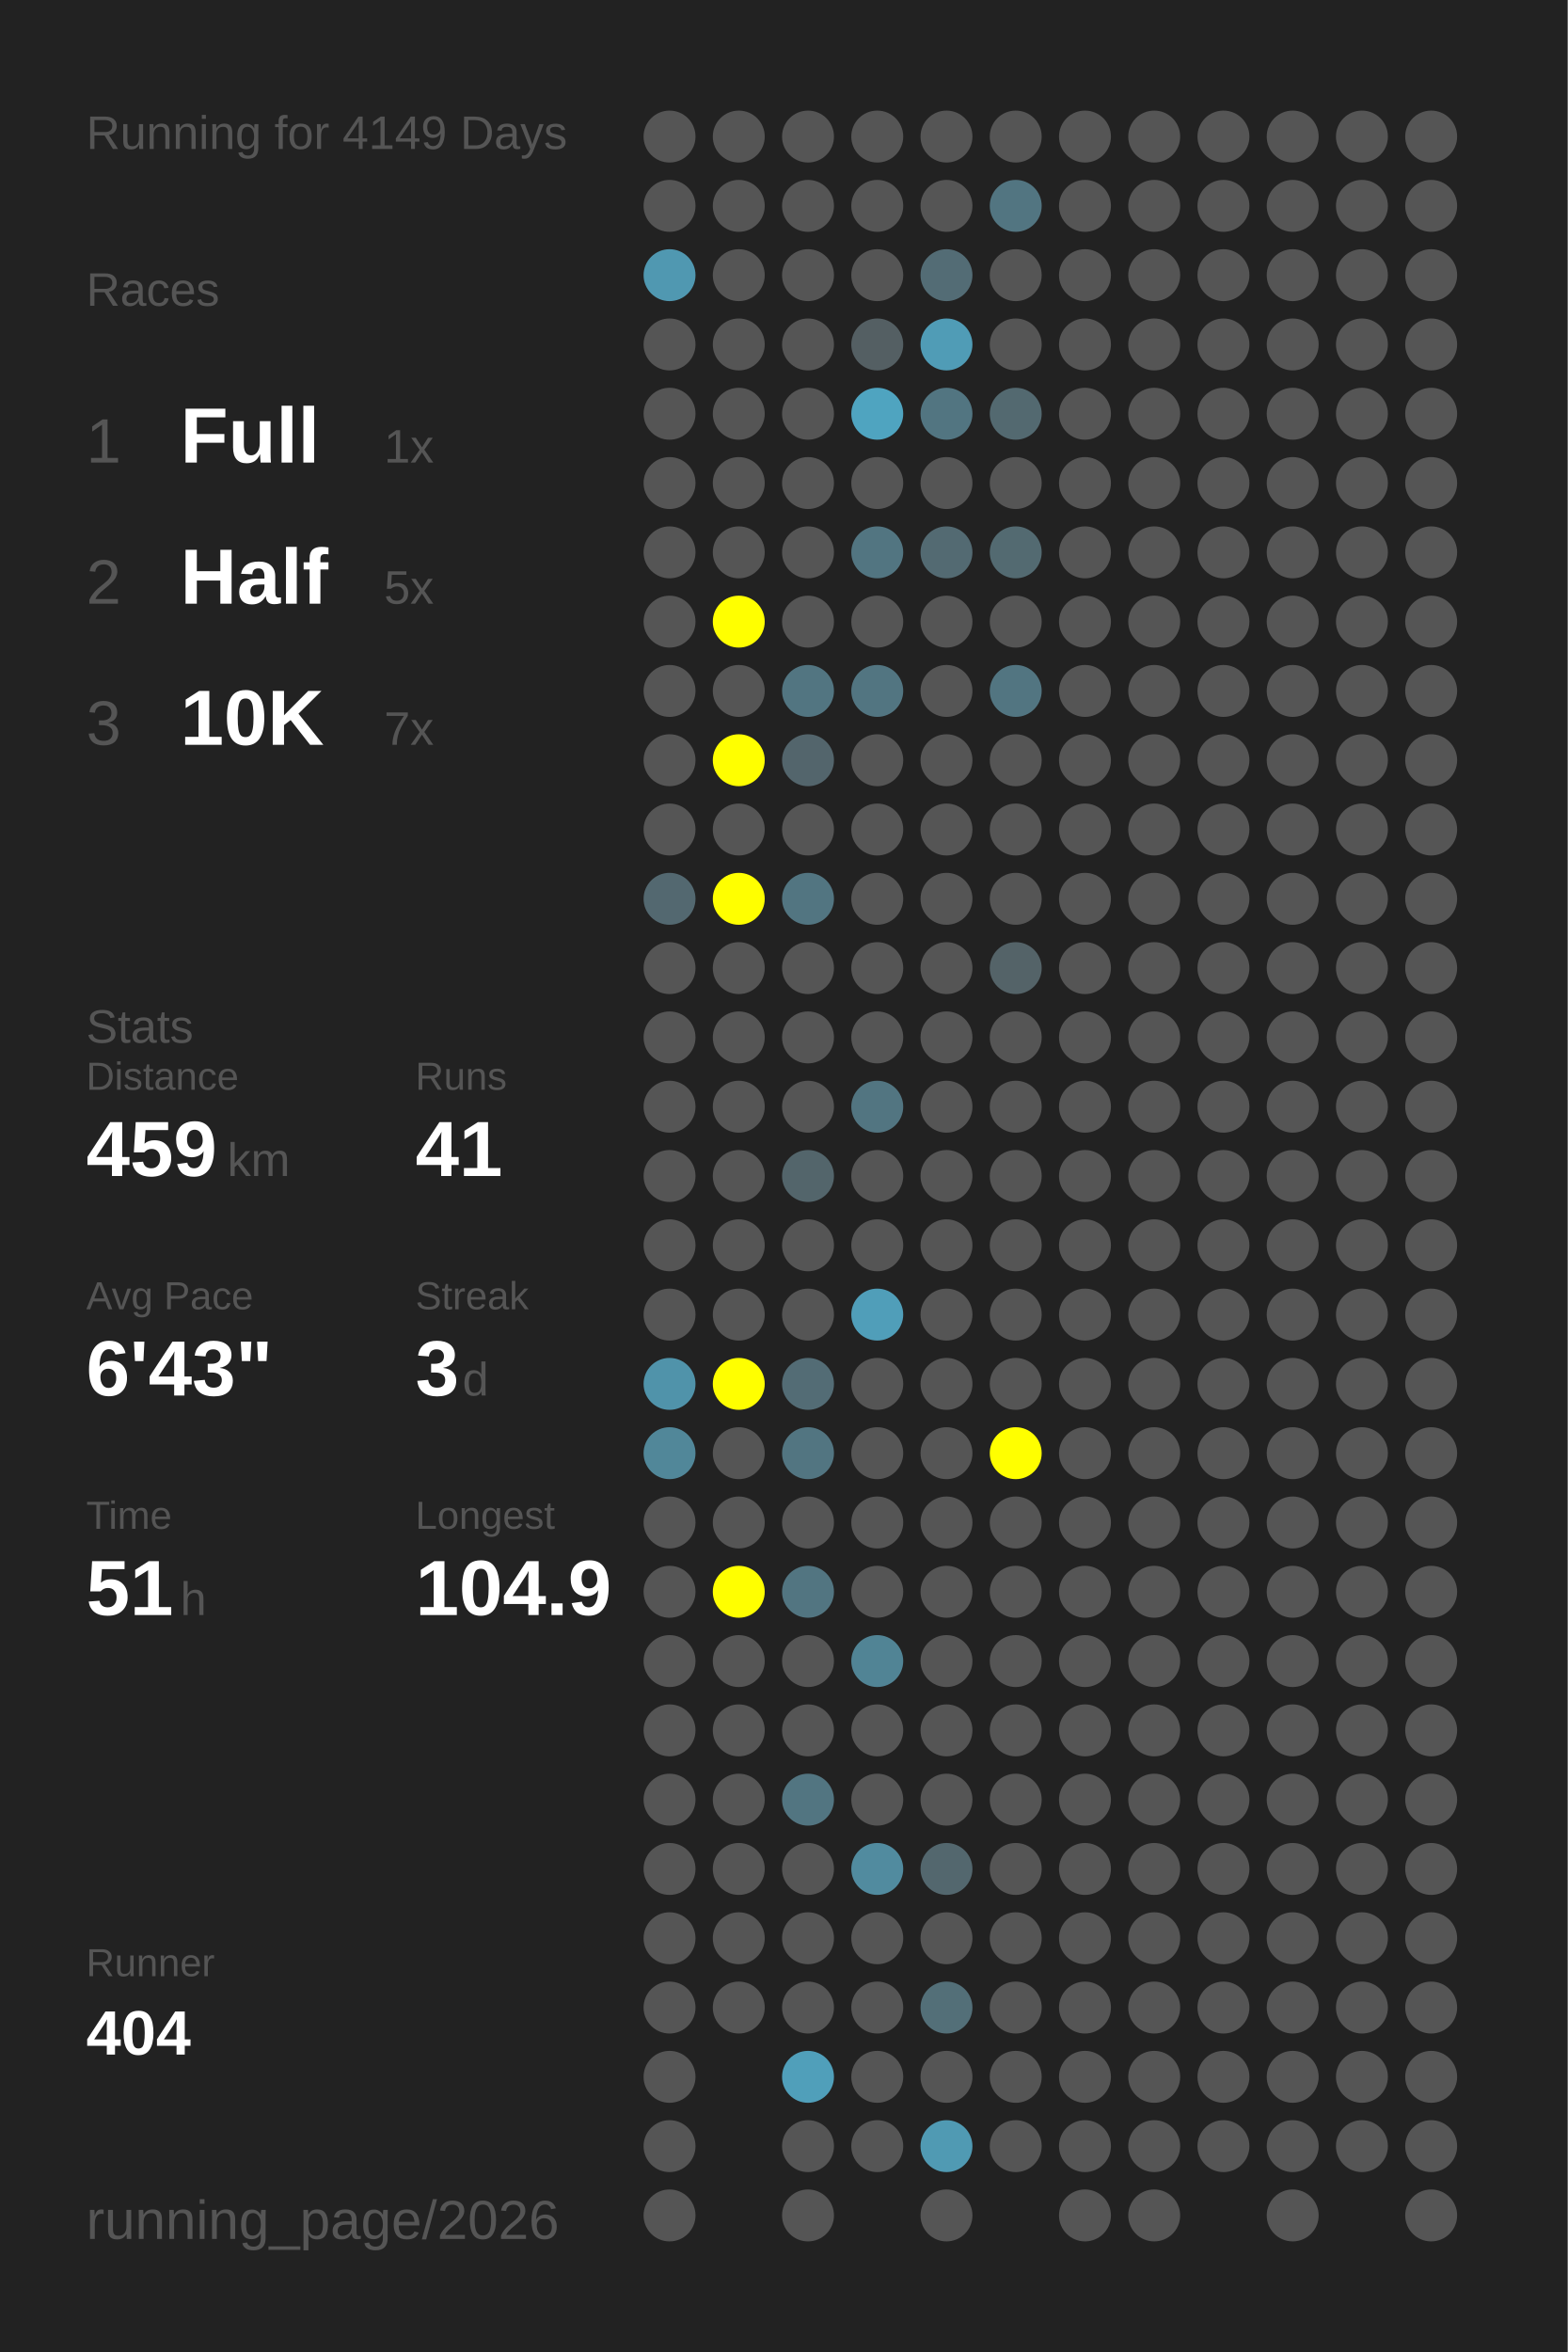
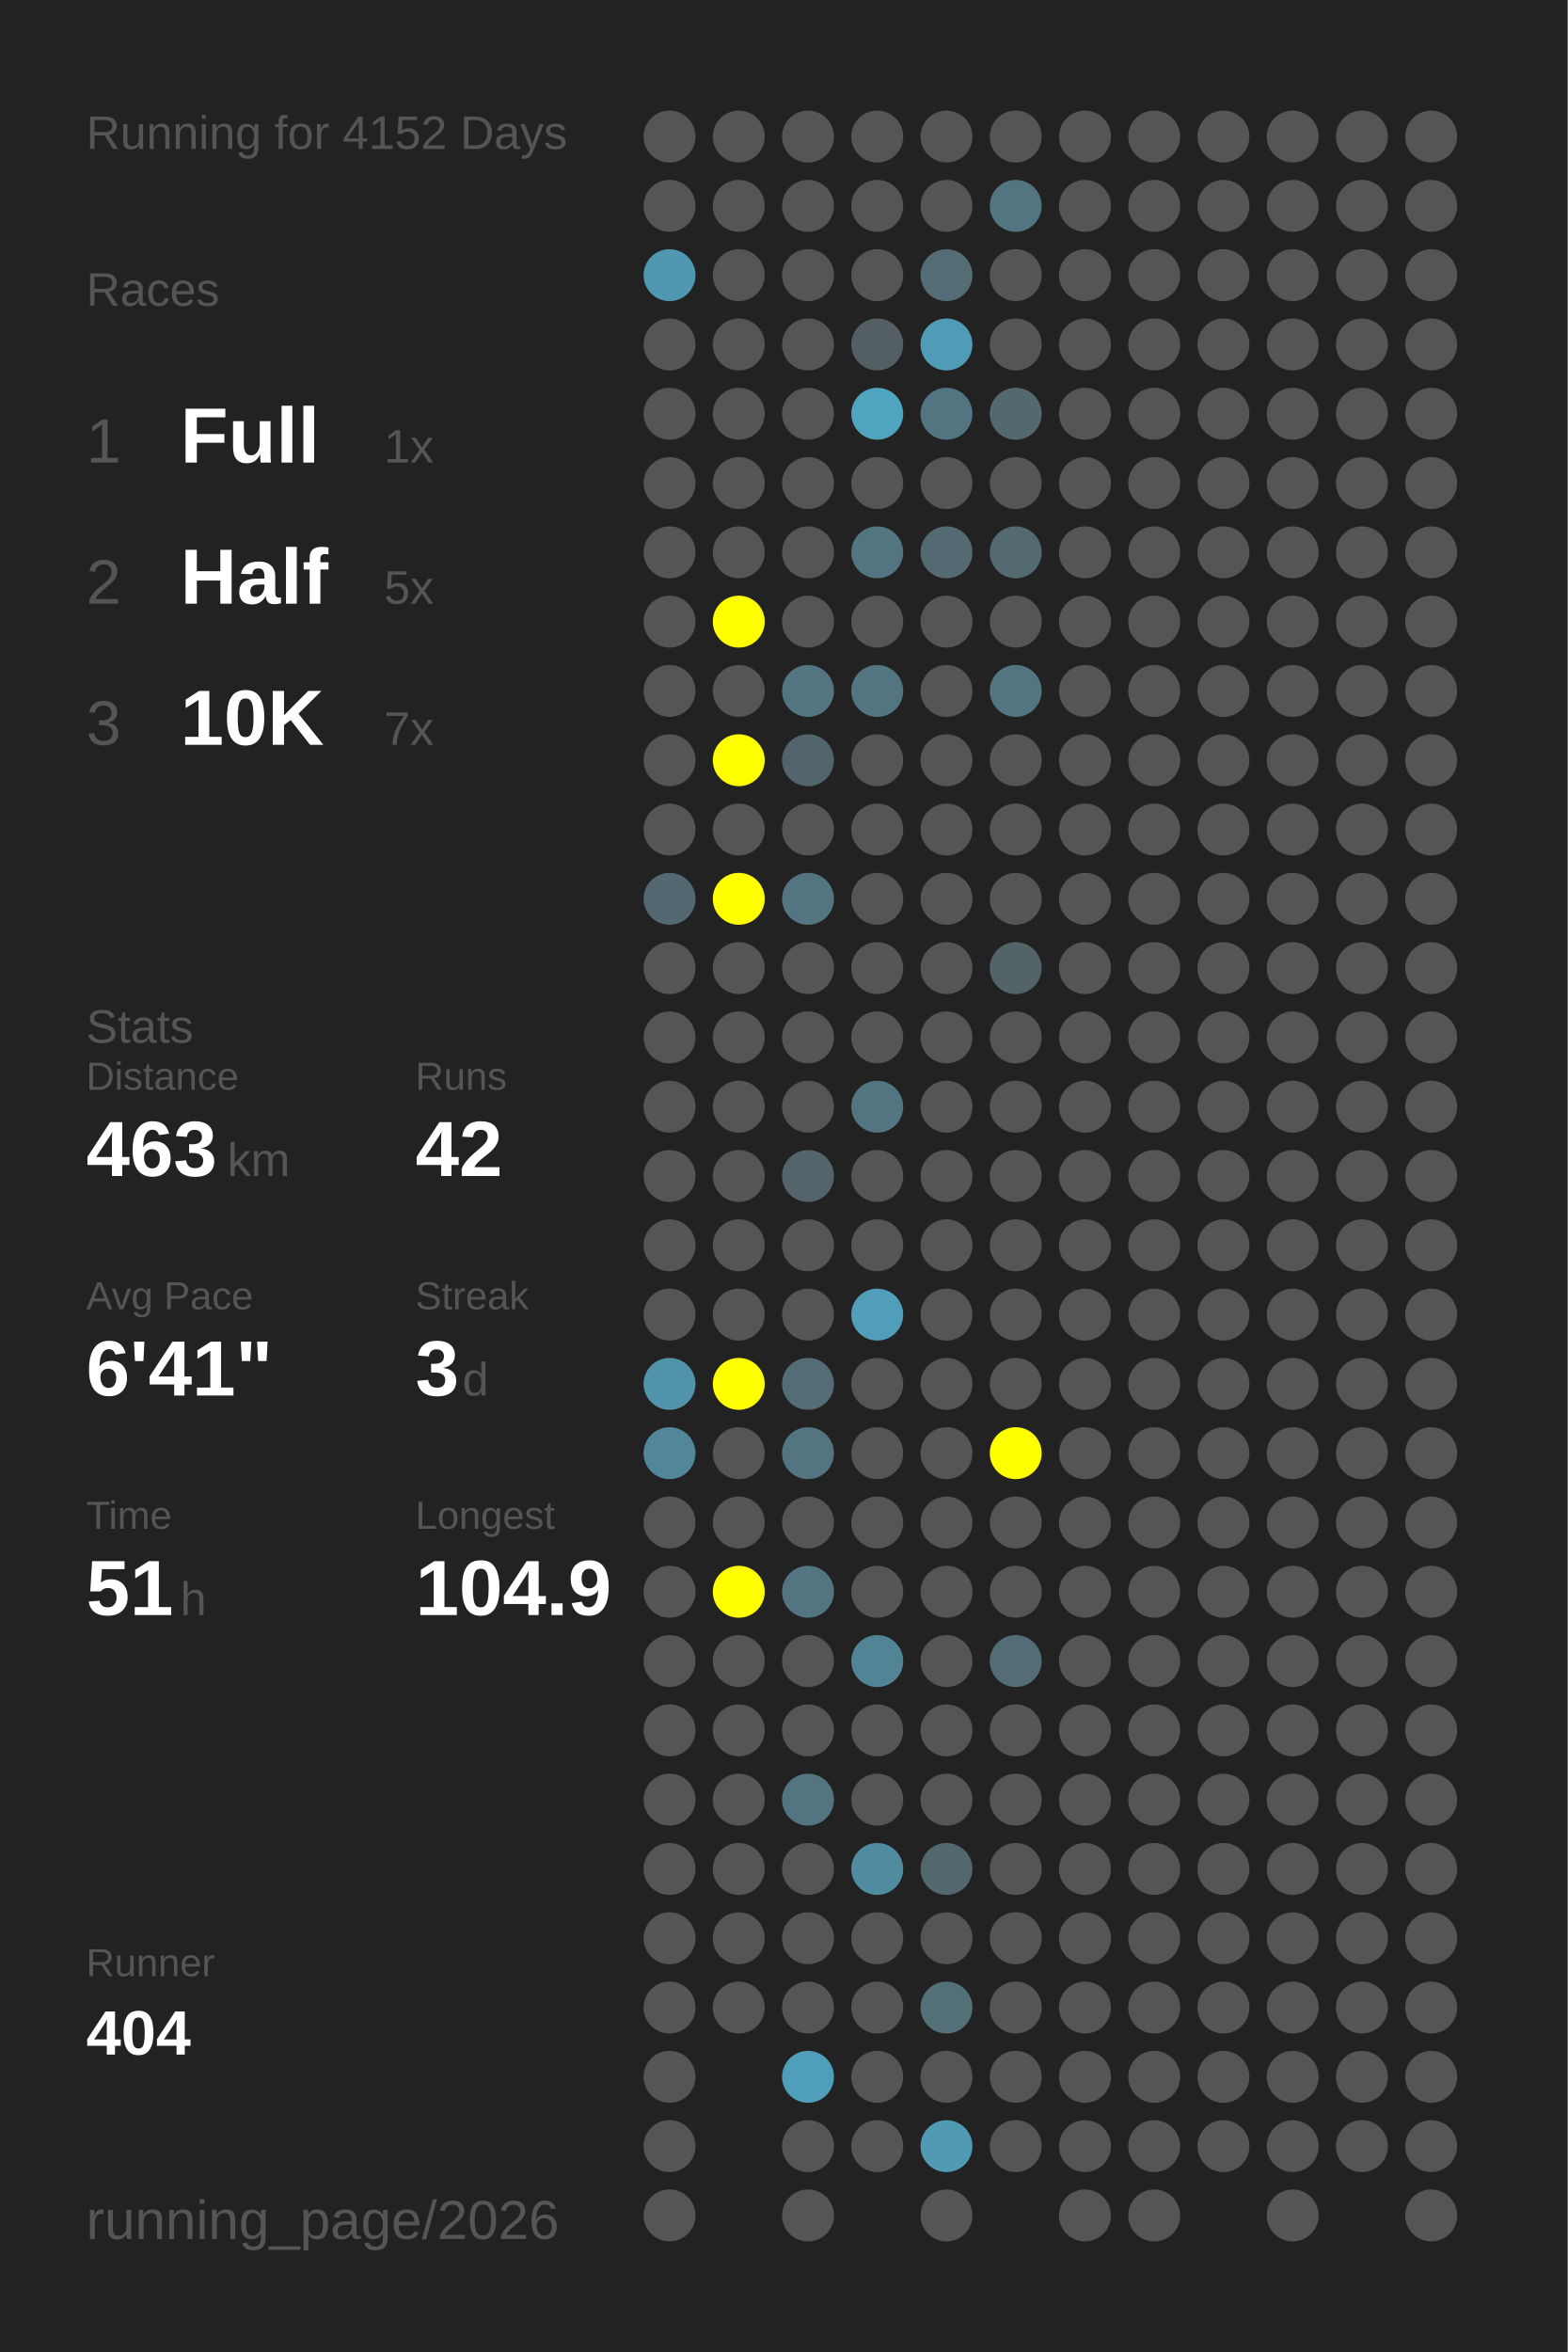
<svg xmlns="http://www.w3.org/2000/svg" baseProfile="full" height="300mm" version="1.1" viewBox="0,0,200,300" width="200mm">
  <defs />
  <rect fill="#222222" height="300" width="200" x="0" y="0" />
-   <text fill="#555555" style="font-size:6px; font-family:Arial;" x="11" y="19">Running for 4149 Days</text>
+   <text fill="#555555" style="font-size:6px; font-family:Arial;" x="11" y="19">Running for 4152 Days</text>
  <text fill="#555555" style="font-size:6px; font-family:Arial;" x="11" y="39">Races</text>
  <text fill="#555555" style="font-size:8px; font-family:Arial;" x="11" y="59">1</text>
  <text fill="#FFFFFF" style="font-size:10px; font-family:Arial; font-weight:bold;" x="23" y="59">Full</text>
  <text fill="#555555" style="font-size:6px; font-family:Arial;" x="49" y="59">1x</text>
  <text fill="#555555" style="font-size:8px; font-family:Arial;" x="11" y="77">2</text>
  <text fill="#FFFFFF" style="font-size:10px; font-family:Arial; font-weight:bold;" x="23" y="77">Half</text>
  <text fill="#555555" style="font-size:6px; font-family:Arial;" x="49" y="77">5x</text>
  <text fill="#555555" style="font-size:8px; font-family:Arial;" x="11" y="95">3</text>
  <text fill="#FFFFFF" style="font-size:10px; font-family:Arial; font-weight:bold;" x="23" y="95">10K</text>
  <text fill="#555555" style="font-size:6px; font-family:Arial;" x="49" y="95">7x</text>
  <text fill="#555555" style="font-size:6px; font-family:Arial;" x="11" y="133">Stats</text>
  <text fill="#555555" style="font-size:5px; font-family:Arial;" x="11" y="139">Distance</text>
-   <text fill="#FFFFFF" style="font-size:10px; font-family:Arial; font-weight:bold;" x="11" y="150">459</text>
+   <text fill="#FFFFFF" style="font-size:10px; font-family:Arial; font-weight:bold;" x="11" y="150">463</text>
  <text fill="#555555" style="font-size:6px; font-family:Arial;" x="29" y="150">km</text>
  <text fill="#555555" style="font-size:5px; font-family:Arial;" x="53" y="139">Runs</text>
-   <text fill="#FFFFFF" style="font-size:10px; font-family:Arial; font-weight:bold;" x="53" y="150">41</text>
+   <text fill="#FFFFFF" style="font-size:10px; font-family:Arial; font-weight:bold;" x="53" y="150">42</text>
  <text fill="#555555" style="font-size:5px; font-family:Arial;" x="11" y="167">Avg Pace</text>
-   <text fill="#FFFFFF" style="font-size:10px; font-family:Arial; font-weight:bold;" x="11" y="178">6'43"</text>
+   <text fill="#FFFFFF" style="font-size:10px; font-family:Arial; font-weight:bold;" x="11" y="178">6'41"</text>
  <text fill="#555555" style="font-size:5px; font-family:Arial;" x="53" y="167">Streak</text>
  <text fill="#FFFFFF" style="font-size:10px; font-family:Arial; font-weight:bold;" x="53" y="178">3</text>
  <text fill="#555555" style="font-size:6px; font-family:Arial;" x="59" y="178">d</text>
  <text fill="#555555" style="font-size:5px; font-family:Arial;" x="11" y="195">Time</text>
  <text fill="#FFFFFF" style="font-size:10px; font-family:Arial; font-weight:bold;" x="11" y="206">51</text>
  <text fill="#555555" style="font-size:6px; font-family:Arial;" x="23" y="206">h</text>
  <text fill="#555555" style="font-size:5px; font-family:Arial;" x="53" y="195">Longest</text>
  <text fill="#FFFFFF" style="font-size:10px; font-family:Arial; font-weight:bold;" x="53" y="206">104.9</text>
  <text fill="#555555" style="font-size:5px; font-family:Arial;" x="11" y="252.065">Runner</text>
  <text fill="#FFFFFF" style="font-size:8px; font-family:Arial; font-weight:bold;" x="11" y="262.065">404</text>
  <text fill="#555555" style="font-size:7px; font-family:Arial;" x="11" y="285.581">running_page/2026</text>
  <circle cx="85.417" cy="17.419" fill="#555555" r="3.312" />
  <circle cx="85.417" cy="26.258" fill="#555555" r="3.312" />
  <circle cx="85.417" cy="35.097" fill="#5098b1" r="3.312" />
  <circle cx="85.417" cy="43.935" fill="#555555" r="3.312" />
  <circle cx="85.417" cy="52.774" fill="#555555" r="3.312" />
  <circle cx="85.417" cy="61.613" fill="#555555" r="3.312" />
  <circle cx="85.417" cy="70.452" fill="#555555" r="3.312" />
  <circle cx="85.417" cy="79.29" fill="#555555" r="3.312" />
  <circle cx="85.417" cy="88.129" fill="#555555" r="3.312" />
  <circle cx="85.417" cy="96.968" fill="#555555" r="3.312" />
  <circle cx="85.417" cy="105.806" fill="#555555" r="3.312" />
  <circle cx="85.417" cy="114.645" fill="#536870" r="3.312" />
  <circle cx="85.417" cy="123.484" fill="#555555" r="3.312" />
  <circle cx="85.417" cy="132.323" fill="#555555" r="3.312" />
  <circle cx="85.417" cy="141.161" fill="#555555" r="3.312" />
  <circle cx="85.417" cy="150" fill="#555555" r="3.312" />
  <circle cx="85.417" cy="158.839" fill="#555555" r="3.312" />
  <circle cx="85.417" cy="167.677" fill="#555555" r="3.312" />
  <circle cx="85.417" cy="176.516" fill="#5093aa" r="3.312" />
  <circle cx="85.417" cy="185.355" fill="#518799" r="3.312" />
  <circle cx="85.417" cy="194.194" fill="#555555" r="3.312" />
  <circle cx="85.417" cy="203.032" fill="#555555" r="3.312" />
  <circle cx="85.417" cy="211.871" fill="#555555" r="3.312" />
  <circle cx="85.417" cy="220.71" fill="#555555" r="3.312" />
  <circle cx="85.417" cy="229.548" fill="#555555" r="3.312" />
  <circle cx="85.417" cy="238.387" fill="#555555" r="3.312" />
  <circle cx="85.417" cy="247.226" fill="#555555" r="3.312" />
  <circle cx="85.417" cy="256.065" fill="#555555" r="3.312" />
  <circle cx="85.417" cy="264.903" fill="#555555" r="3.312" />
  <circle cx="85.417" cy="273.742" fill="#555555" r="3.312" />
  <circle cx="85.417" cy="282.581" fill="#555555" r="3.312" />
  <circle cx="94.25" cy="17.419" fill="#555555" r="3.312" />
  <circle cx="94.25" cy="26.258" fill="#555555" r="3.312" />
  <circle cx="94.25" cy="35.097" fill="#555555" r="3.312" />
  <circle cx="94.25" cy="43.935" fill="#555555" r="3.312" />
  <circle cx="94.25" cy="52.774" fill="#555555" r="3.312" />
  <circle cx="94.25" cy="61.613" fill="#555555" r="3.312" />
  <circle cx="94.25" cy="70.452" fill="#555555" r="3.312" />
  <circle cx="94.25" cy="79.29" fill="#FFFF00" r="3.312" />
  <circle cx="94.25" cy="88.129" fill="#555555" r="3.312" />
  <circle cx="94.25" cy="96.968" fill="#FFFF00" r="3.312" />
  <circle cx="94.25" cy="105.806" fill="#555555" r="3.312" />
  <circle cx="94.25" cy="114.645" fill="#FFFF00" r="3.312" />
  <circle cx="94.25" cy="123.484" fill="#555555" r="3.312" />
  <circle cx="94.25" cy="132.323" fill="#555555" r="3.312" />
  <circle cx="94.25" cy="141.161" fill="#555555" r="3.312" />
  <circle cx="94.25" cy="150" fill="#555555" r="3.312" />
  <circle cx="94.25" cy="158.839" fill="#555555" r="3.312" />
  <circle cx="94.25" cy="167.677" fill="#555555" r="3.312" />
  <circle cx="94.25" cy="176.516" fill="#FFFF00" r="3.312" />
  <circle cx="94.25" cy="185.355" fill="#555555" r="3.312" />
  <circle cx="94.25" cy="194.194" fill="#555555" r="3.312" />
  <circle cx="94.25" cy="203.032" fill="#FFFF00" r="3.312" />
  <circle cx="94.25" cy="211.871" fill="#555555" r="3.312" />
  <circle cx="94.25" cy="220.71" fill="#555555" r="3.312" />
  <circle cx="94.25" cy="229.548" fill="#555555" r="3.312" />
  <circle cx="94.25" cy="238.387" fill="#555555" r="3.312" />
  <circle cx="94.25" cy="247.226" fill="#555555" r="3.312" />
  <circle cx="94.25" cy="256.065" fill="#555555" r="3.312" />
  <circle cx="103.083" cy="17.419" fill="#555555" r="3.312" />
  <circle cx="103.083" cy="26.258" fill="#555555" r="3.312" />
  <circle cx="103.083" cy="35.097" fill="#555555" r="3.312" />
  <circle cx="103.083" cy="43.935" fill="#555555" r="3.312" />
  <circle cx="103.083" cy="52.774" fill="#555555" r="3.312" />
  <circle cx="103.083" cy="61.613" fill="#555555" r="3.312" />
  <circle cx="103.083" cy="70.452" fill="#555555" r="3.312" />
  <circle cx="103.083" cy="79.29" fill="#555555" r="3.312" />
  <circle cx="103.083" cy="88.129" fill="#527581" r="3.312" />
  <circle cx="103.083" cy="96.968" fill="#53656c" r="3.312" />
  <circle cx="103.083" cy="105.806" fill="#555555" r="3.312" />
  <circle cx="103.083" cy="114.645" fill="#527581" r="3.312" />
  <circle cx="103.083" cy="123.484" fill="#555555" r="3.312" />
  <circle cx="103.083" cy="132.323" fill="#555555" r="3.312" />
  <circle cx="103.083" cy="141.161" fill="#555555" r="3.312" />
  <circle cx="103.083" cy="150" fill="#53656b" r="3.312" />
  <circle cx="103.083" cy="158.839" fill="#555555" r="3.312" />
  <circle cx="103.083" cy="167.677" fill="#555555" r="3.312" />
  <circle cx="103.083" cy="176.516" fill="#536c75" r="3.312" />
  <circle cx="103.083" cy="185.355" fill="#527581" r="3.312" />
  <circle cx="103.083" cy="194.194" fill="#555555" r="3.312" />
  <circle cx="103.083" cy="203.032" fill="#527581" r="3.312" />
  <circle cx="103.083" cy="211.871" fill="#555555" r="3.312" />
  <circle cx="103.083" cy="220.71" fill="#555555" r="3.312" />
  <circle cx="103.083" cy="229.548" fill="#527581" r="3.312" />
  <circle cx="103.083" cy="238.387" fill="#555555" r="3.312" />
  <circle cx="103.083" cy="247.226" fill="#555555" r="3.312" />
  <circle cx="103.083" cy="256.065" fill="#555555" r="3.312" />
  <circle cx="103.083" cy="264.903" fill="#509fba" r="3.312" />
  <circle cx="103.083" cy="273.742" fill="#555555" r="3.312" />
  <circle cx="103.083" cy="282.581" fill="#555555" r="3.312" />
  <circle cx="111.917" cy="17.419" fill="#555555" r="3.312" />
  <circle cx="111.917" cy="26.258" fill="#555555" r="3.312" />
  <circle cx="111.917" cy="35.097" fill="#555555" r="3.312" />
  <circle cx="111.917" cy="43.935" fill="#545f63" r="3.312" />
  <circle cx="111.917" cy="52.774" fill="#4fa4c0" r="3.312" />
  <circle cx="111.917" cy="61.613" fill="#555555" r="3.312" />
  <circle cx="111.917" cy="70.452" fill="#527581" r="3.312" />
  <circle cx="111.917" cy="79.29" fill="#555555" r="3.312" />
  <circle cx="111.917" cy="88.129" fill="#527581" r="3.312" />
  <circle cx="111.917" cy="96.968" fill="#555555" r="3.312" />
  <circle cx="111.917" cy="105.806" fill="#555555" r="3.312" />
  <circle cx="111.917" cy="114.645" fill="#555555" r="3.312" />
  <circle cx="111.917" cy="123.484" fill="#555555" r="3.312" />
  <circle cx="111.917" cy="132.323" fill="#555555" r="3.312" />
  <circle cx="111.917" cy="141.161" fill="#527581" r="3.312" />
  <circle cx="111.917" cy="150" fill="#555555" r="3.312" />
  <circle cx="111.917" cy="158.839" fill="#555555" r="3.312" />
  <circle cx="111.917" cy="167.677" fill="#509eb9" r="3.312" />
  <circle cx="111.917" cy="176.516" fill="#555555" r="3.312" />
  <circle cx="111.917" cy="185.355" fill="#555555" r="3.312" />
  <circle cx="111.917" cy="194.194" fill="#555555" r="3.312" />
  <circle cx="111.917" cy="203.032" fill="#555555" r="3.312" />
  <circle cx="111.917" cy="211.871" fill="#518495" r="3.312" />
  <circle cx="111.917" cy="220.71" fill="#555555" r="3.312" />
  <circle cx="111.917" cy="229.548" fill="#555555" r="3.312" />
  <circle cx="111.917" cy="238.387" fill="#518b9f" r="3.312" />
  <circle cx="111.917" cy="247.226" fill="#555555" r="3.312" />
  <circle cx="111.917" cy="256.065" fill="#555555" r="3.312" />
  <circle cx="111.917" cy="264.903" fill="#555555" r="3.312" />
  <circle cx="111.917" cy="273.742" fill="#555555" r="3.312" />
  <circle cx="120.75" cy="17.419" fill="#555555" r="3.312" />
  <circle cx="120.75" cy="26.258" fill="#555555" r="3.312" />
  <circle cx="120.75" cy="35.097" fill="#536c75" r="3.312" />
  <circle cx="120.75" cy="43.935" fill="#509cb6" r="3.312" />
  <circle cx="120.75" cy="52.774" fill="#527581" r="3.312" />
  <circle cx="120.75" cy="61.613" fill="#555555" r="3.312" />
  <circle cx="120.75" cy="70.452" fill="#536a72" r="3.312" />
  <circle cx="120.75" cy="79.29" fill="#555555" r="3.312" />
  <circle cx="120.75" cy="88.129" fill="#555555" r="3.312" />
  <circle cx="120.75" cy="96.968" fill="#555555" r="3.312" />
  <circle cx="120.75" cy="105.806" fill="#555555" r="3.312" />
  <circle cx="120.75" cy="114.645" fill="#555555" r="3.312" />
  <circle cx="120.75" cy="123.484" fill="#555555" r="3.312" />
  <circle cx="120.75" cy="132.323" fill="#555555" r="3.312" />
  <circle cx="120.75" cy="141.161" fill="#555555" r="3.312" />
  <circle cx="120.75" cy="150" fill="#555555" r="3.312" />
  <circle cx="120.75" cy="158.839" fill="#555555" r="3.312" />
  <circle cx="120.75" cy="167.677" fill="#555555" r="3.312" />
  <circle cx="120.75" cy="176.516" fill="#555555" r="3.312" />
  <circle cx="120.75" cy="185.355" fill="#555555" r="3.312" />
  <circle cx="120.75" cy="194.194" fill="#555555" r="3.312" />
  <circle cx="120.75" cy="203.032" fill="#555555" r="3.312" />
  <circle cx="120.75" cy="211.871" fill="#555555" r="3.312" />
  <circle cx="120.75" cy="220.71" fill="#555555" r="3.312" />
  <circle cx="120.75" cy="229.548" fill="#555555" r="3.312" />
  <circle cx="120.75" cy="238.387" fill="#53676e" r="3.312" />
  <circle cx="120.75" cy="247.226" fill="#555555" r="3.312" />
  <circle cx="120.75" cy="256.065" fill="#536f78" r="3.312" />
  <circle cx="120.75" cy="264.903" fill="#555555" r="3.312" />
  <circle cx="120.75" cy="273.742" fill="#509ab3" r="3.312" />
  <circle cx="120.75" cy="282.581" fill="#555555" r="3.312" />
  <circle cx="129.583" cy="17.419" fill="#555555" r="3.312" />
  <circle cx="129.583" cy="26.258" fill="#527581" r="3.312" />
  <circle cx="129.583" cy="35.097" fill="#555555" r="3.312" />
  <circle cx="129.583" cy="43.935" fill="#555555" r="3.312" />
  <circle cx="129.583" cy="52.774" fill="#536970" r="3.312" />
  <circle cx="129.583" cy="61.613" fill="#555555" r="3.312" />
  <circle cx="129.583" cy="70.452" fill="#536a71" r="3.312" />
  <circle cx="129.583" cy="79.29" fill="#555555" r="3.312" />
  <circle cx="129.583" cy="88.129" fill="#527581" r="3.312" />
  <circle cx="129.583" cy="96.968" fill="#555555" r="3.312" />
  <circle cx="129.583" cy="105.806" fill="#555555" r="3.312" />
  <circle cx="129.583" cy="114.645" fill="#555555" r="3.312" />
  <circle cx="129.583" cy="123.484" fill="#546368" r="3.312" />
  <circle cx="129.583" cy="132.323" fill="#555555" r="3.312" />
  <circle cx="129.583" cy="141.161" fill="#555555" r="3.312" />
  <circle cx="129.583" cy="150" fill="#555555" r="3.312" />
  <circle cx="129.583" cy="158.839" fill="#555555" r="3.312" />
  <circle cx="129.583" cy="167.677" fill="#555555" r="3.312" />
  <circle cx="129.583" cy="176.516" fill="#555555" r="3.312" />
  <circle cx="129.583" cy="185.355" fill="#FFFF00" r="3.312" />
  <circle cx="129.583" cy="194.194" fill="#555555" r="3.312" />
  <circle cx="129.583" cy="203.032" fill="#555555" r="3.312" />
-   <circle cx="129.583" cy="211.871" fill="#555555" r="3.312" />
+   <circle cx="129.583" cy="211.871" fill="#536c75" r="3.312" />
  <circle cx="129.583" cy="220.71" fill="#555555" r="3.312" />
  <circle cx="129.583" cy="229.548" fill="#555555" r="3.312" />
  <circle cx="129.583" cy="238.387" fill="#555555" r="3.312" />
  <circle cx="129.583" cy="247.226" fill="#555555" r="3.312" />
  <circle cx="129.583" cy="256.065" fill="#555555" r="3.312" />
  <circle cx="129.583" cy="264.903" fill="#555555" r="3.312" />
  <circle cx="129.583" cy="273.742" fill="#555555" r="3.312" />
  <circle cx="138.417" cy="17.419" fill="#555555" r="3.312" />
  <circle cx="138.417" cy="26.258" fill="#555555" r="3.312" />
  <circle cx="138.417" cy="35.097" fill="#555555" r="3.312" />
  <circle cx="138.417" cy="43.935" fill="#555555" r="3.312" />
  <circle cx="138.417" cy="52.774" fill="#555555" r="3.312" />
  <circle cx="138.417" cy="61.613" fill="#555555" r="3.312" />
  <circle cx="138.417" cy="70.452" fill="#555555" r="3.312" />
  <circle cx="138.417" cy="79.29" fill="#555555" r="3.312" />
  <circle cx="138.417" cy="88.129" fill="#555555" r="3.312" />
  <circle cx="138.417" cy="96.968" fill="#555555" r="3.312" />
  <circle cx="138.417" cy="105.806" fill="#555555" r="3.312" />
  <circle cx="138.417" cy="114.645" fill="#555555" r="3.312" />
  <circle cx="138.417" cy="123.484" fill="#555555" r="3.312" />
  <circle cx="138.417" cy="132.323" fill="#555555" r="3.312" />
  <circle cx="138.417" cy="141.161" fill="#555555" r="3.312" />
  <circle cx="138.417" cy="150" fill="#555555" r="3.312" />
  <circle cx="138.417" cy="158.839" fill="#555555" r="3.312" />
  <circle cx="138.417" cy="167.677" fill="#555555" r="3.312" />
  <circle cx="138.417" cy="176.516" fill="#555555" r="3.312" />
  <circle cx="138.417" cy="185.355" fill="#555555" r="3.312" />
  <circle cx="138.417" cy="194.194" fill="#555555" r="3.312" />
  <circle cx="138.417" cy="203.032" fill="#555555" r="3.312" />
  <circle cx="138.417" cy="211.871" fill="#555555" r="3.312" />
  <circle cx="138.417" cy="220.71" fill="#555555" r="3.312" />
  <circle cx="138.417" cy="229.548" fill="#555555" r="3.312" />
  <circle cx="138.417" cy="238.387" fill="#555555" r="3.312" />
  <circle cx="138.417" cy="247.226" fill="#555555" r="3.312" />
  <circle cx="138.417" cy="256.065" fill="#555555" r="3.312" />
  <circle cx="138.417" cy="264.903" fill="#555555" r="3.312" />
  <circle cx="138.417" cy="273.742" fill="#555555" r="3.312" />
  <circle cx="138.417" cy="282.581" fill="#555555" r="3.312" />
  <circle cx="147.25" cy="17.419" fill="#555555" r="3.312" />
  <circle cx="147.25" cy="26.258" fill="#555555" r="3.312" />
  <circle cx="147.25" cy="35.097" fill="#555555" r="3.312" />
  <circle cx="147.25" cy="43.935" fill="#555555" r="3.312" />
  <circle cx="147.25" cy="52.774" fill="#555555" r="3.312" />
  <circle cx="147.25" cy="61.613" fill="#555555" r="3.312" />
  <circle cx="147.25" cy="70.452" fill="#555555" r="3.312" />
  <circle cx="147.25" cy="79.29" fill="#555555" r="3.312" />
  <circle cx="147.25" cy="88.129" fill="#555555" r="3.312" />
  <circle cx="147.25" cy="96.968" fill="#555555" r="3.312" />
  <circle cx="147.25" cy="105.806" fill="#555555" r="3.312" />
  <circle cx="147.25" cy="114.645" fill="#555555" r="3.312" />
  <circle cx="147.25" cy="123.484" fill="#555555" r="3.312" />
  <circle cx="147.25" cy="132.323" fill="#555555" r="3.312" />
  <circle cx="147.25" cy="141.161" fill="#555555" r="3.312" />
  <circle cx="147.25" cy="150" fill="#555555" r="3.312" />
  <circle cx="147.25" cy="158.839" fill="#555555" r="3.312" />
  <circle cx="147.25" cy="167.677" fill="#555555" r="3.312" />
  <circle cx="147.25" cy="176.516" fill="#555555" r="3.312" />
  <circle cx="147.25" cy="185.355" fill="#555555" r="3.312" />
  <circle cx="147.25" cy="194.194" fill="#555555" r="3.312" />
  <circle cx="147.25" cy="203.032" fill="#555555" r="3.312" />
  <circle cx="147.25" cy="211.871" fill="#555555" r="3.312" />
  <circle cx="147.25" cy="220.71" fill="#555555" r="3.312" />
  <circle cx="147.25" cy="229.548" fill="#555555" r="3.312" />
  <circle cx="147.25" cy="238.387" fill="#555555" r="3.312" />
  <circle cx="147.25" cy="247.226" fill="#555555" r="3.312" />
  <circle cx="147.25" cy="256.065" fill="#555555" r="3.312" />
  <circle cx="147.25" cy="264.903" fill="#555555" r="3.312" />
  <circle cx="147.25" cy="273.742" fill="#555555" r="3.312" />
  <circle cx="147.25" cy="282.581" fill="#555555" r="3.312" />
  <circle cx="156.083" cy="17.419" fill="#555555" r="3.312" />
  <circle cx="156.083" cy="26.258" fill="#555555" r="3.312" />
  <circle cx="156.083" cy="35.097" fill="#555555" r="3.312" />
  <circle cx="156.083" cy="43.935" fill="#555555" r="3.312" />
  <circle cx="156.083" cy="52.774" fill="#555555" r="3.312" />
  <circle cx="156.083" cy="61.613" fill="#555555" r="3.312" />
  <circle cx="156.083" cy="70.452" fill="#555555" r="3.312" />
  <circle cx="156.083" cy="79.29" fill="#555555" r="3.312" />
  <circle cx="156.083" cy="88.129" fill="#555555" r="3.312" />
  <circle cx="156.083" cy="96.968" fill="#555555" r="3.312" />
  <circle cx="156.083" cy="105.806" fill="#555555" r="3.312" />
  <circle cx="156.083" cy="114.645" fill="#555555" r="3.312" />
  <circle cx="156.083" cy="123.484" fill="#555555" r="3.312" />
  <circle cx="156.083" cy="132.323" fill="#555555" r="3.312" />
  <circle cx="156.083" cy="141.161" fill="#555555" r="3.312" />
  <circle cx="156.083" cy="150" fill="#555555" r="3.312" />
  <circle cx="156.083" cy="158.839" fill="#555555" r="3.312" />
  <circle cx="156.083" cy="167.677" fill="#555555" r="3.312" />
  <circle cx="156.083" cy="176.516" fill="#555555" r="3.312" />
  <circle cx="156.083" cy="185.355" fill="#555555" r="3.312" />
  <circle cx="156.083" cy="194.194" fill="#555555" r="3.312" />
  <circle cx="156.083" cy="203.032" fill="#555555" r="3.312" />
  <circle cx="156.083" cy="211.871" fill="#555555" r="3.312" />
  <circle cx="156.083" cy="220.71" fill="#555555" r="3.312" />
  <circle cx="156.083" cy="229.548" fill="#555555" r="3.312" />
  <circle cx="156.083" cy="238.387" fill="#555555" r="3.312" />
  <circle cx="156.083" cy="247.226" fill="#555555" r="3.312" />
  <circle cx="156.083" cy="256.065" fill="#555555" r="3.312" />
  <circle cx="156.083" cy="264.903" fill="#555555" r="3.312" />
  <circle cx="156.083" cy="273.742" fill="#555555" r="3.312" />
  <circle cx="164.917" cy="17.419" fill="#555555" r="3.312" />
  <circle cx="164.917" cy="26.258" fill="#555555" r="3.312" />
  <circle cx="164.917" cy="35.097" fill="#555555" r="3.312" />
  <circle cx="164.917" cy="43.935" fill="#555555" r="3.312" />
  <circle cx="164.917" cy="52.774" fill="#555555" r="3.312" />
  <circle cx="164.917" cy="61.613" fill="#555555" r="3.312" />
  <circle cx="164.917" cy="70.452" fill="#555555" r="3.312" />
  <circle cx="164.917" cy="79.29" fill="#555555" r="3.312" />
  <circle cx="164.917" cy="88.129" fill="#555555" r="3.312" />
  <circle cx="164.917" cy="96.968" fill="#555555" r="3.312" />
  <circle cx="164.917" cy="105.806" fill="#555555" r="3.312" />
  <circle cx="164.917" cy="114.645" fill="#555555" r="3.312" />
  <circle cx="164.917" cy="123.484" fill="#555555" r="3.312" />
  <circle cx="164.917" cy="132.323" fill="#555555" r="3.312" />
  <circle cx="164.917" cy="141.161" fill="#555555" r="3.312" />
  <circle cx="164.917" cy="150" fill="#555555" r="3.312" />
  <circle cx="164.917" cy="158.839" fill="#555555" r="3.312" />
  <circle cx="164.917" cy="167.677" fill="#555555" r="3.312" />
  <circle cx="164.917" cy="176.516" fill="#555555" r="3.312" />
  <circle cx="164.917" cy="185.355" fill="#555555" r="3.312" />
  <circle cx="164.917" cy="194.194" fill="#555555" r="3.312" />
  <circle cx="164.917" cy="203.032" fill="#555555" r="3.312" />
  <circle cx="164.917" cy="211.871" fill="#555555" r="3.312" />
  <circle cx="164.917" cy="220.71" fill="#555555" r="3.312" />
  <circle cx="164.917" cy="229.548" fill="#555555" r="3.312" />
  <circle cx="164.917" cy="238.387" fill="#555555" r="3.312" />
  <circle cx="164.917" cy="247.226" fill="#555555" r="3.312" />
  <circle cx="164.917" cy="256.065" fill="#555555" r="3.312" />
  <circle cx="164.917" cy="264.903" fill="#555555" r="3.312" />
  <circle cx="164.917" cy="273.742" fill="#555555" r="3.312" />
  <circle cx="164.917" cy="282.581" fill="#555555" r="3.312" />
  <circle cx="173.75" cy="17.419" fill="#555555" r="3.312" />
  <circle cx="173.75" cy="26.258" fill="#555555" r="3.312" />
  <circle cx="173.75" cy="35.097" fill="#555555" r="3.312" />
  <circle cx="173.75" cy="43.935" fill="#555555" r="3.312" />
  <circle cx="173.75" cy="52.774" fill="#555555" r="3.312" />
  <circle cx="173.75" cy="61.613" fill="#555555" r="3.312" />
  <circle cx="173.75" cy="70.452" fill="#555555" r="3.312" />
  <circle cx="173.75" cy="79.29" fill="#555555" r="3.312" />
  <circle cx="173.75" cy="88.129" fill="#555555" r="3.312" />
  <circle cx="173.75" cy="96.968" fill="#555555" r="3.312" />
  <circle cx="173.75" cy="105.806" fill="#555555" r="3.312" />
  <circle cx="173.75" cy="114.645" fill="#555555" r="3.312" />
  <circle cx="173.75" cy="123.484" fill="#555555" r="3.312" />
  <circle cx="173.75" cy="132.323" fill="#555555" r="3.312" />
  <circle cx="173.75" cy="141.161" fill="#555555" r="3.312" />
  <circle cx="173.75" cy="150" fill="#555555" r="3.312" />
  <circle cx="173.75" cy="158.839" fill="#555555" r="3.312" />
  <circle cx="173.75" cy="167.677" fill="#555555" r="3.312" />
  <circle cx="173.75" cy="176.516" fill="#555555" r="3.312" />
  <circle cx="173.75" cy="185.355" fill="#555555" r="3.312" />
  <circle cx="173.75" cy="194.194" fill="#555555" r="3.312" />
  <circle cx="173.75" cy="203.032" fill="#555555" r="3.312" />
  <circle cx="173.75" cy="211.871" fill="#555555" r="3.312" />
  <circle cx="173.75" cy="220.71" fill="#555555" r="3.312" />
  <circle cx="173.75" cy="229.548" fill="#555555" r="3.312" />
  <circle cx="173.75" cy="238.387" fill="#555555" r="3.312" />
  <circle cx="173.75" cy="247.226" fill="#555555" r="3.312" />
  <circle cx="173.75" cy="256.065" fill="#555555" r="3.312" />
  <circle cx="173.75" cy="264.903" fill="#555555" r="3.312" />
  <circle cx="173.75" cy="273.742" fill="#555555" r="3.312" />
  <circle cx="182.583" cy="17.419" fill="#555555" r="3.312" />
  <circle cx="182.583" cy="26.258" fill="#555555" r="3.312" />
  <circle cx="182.583" cy="35.097" fill="#555555" r="3.312" />
  <circle cx="182.583" cy="43.935" fill="#555555" r="3.312" />
  <circle cx="182.583" cy="52.774" fill="#555555" r="3.312" />
  <circle cx="182.583" cy="61.613" fill="#555555" r="3.312" />
  <circle cx="182.583" cy="70.452" fill="#555555" r="3.312" />
  <circle cx="182.583" cy="79.29" fill="#555555" r="3.312" />
  <circle cx="182.583" cy="88.129" fill="#555555" r="3.312" />
  <circle cx="182.583" cy="96.968" fill="#555555" r="3.312" />
  <circle cx="182.583" cy="105.806" fill="#555555" r="3.312" />
  <circle cx="182.583" cy="114.645" fill="#555555" r="3.312" />
  <circle cx="182.583" cy="123.484" fill="#555555" r="3.312" />
  <circle cx="182.583" cy="132.323" fill="#555555" r="3.312" />
  <circle cx="182.583" cy="141.161" fill="#555555" r="3.312" />
  <circle cx="182.583" cy="150" fill="#555555" r="3.312" />
  <circle cx="182.583" cy="158.839" fill="#555555" r="3.312" />
  <circle cx="182.583" cy="167.677" fill="#555555" r="3.312" />
  <circle cx="182.583" cy="176.516" fill="#555555" r="3.312" />
  <circle cx="182.583" cy="185.355" fill="#555555" r="3.312" />
  <circle cx="182.583" cy="194.194" fill="#555555" r="3.312" />
  <circle cx="182.583" cy="203.032" fill="#555555" r="3.312" />
  <circle cx="182.583" cy="211.871" fill="#555555" r="3.312" />
  <circle cx="182.583" cy="220.71" fill="#555555" r="3.312" />
  <circle cx="182.583" cy="229.548" fill="#555555" r="3.312" />
  <circle cx="182.583" cy="238.387" fill="#555555" r="3.312" />
  <circle cx="182.583" cy="247.226" fill="#555555" r="3.312" />
  <circle cx="182.583" cy="256.065" fill="#555555" r="3.312" />
  <circle cx="182.583" cy="264.903" fill="#555555" r="3.312" />
  <circle cx="182.583" cy="273.742" fill="#555555" r="3.312" />
  <circle cx="182.583" cy="282.581" fill="#555555" r="3.312" />
</svg>
